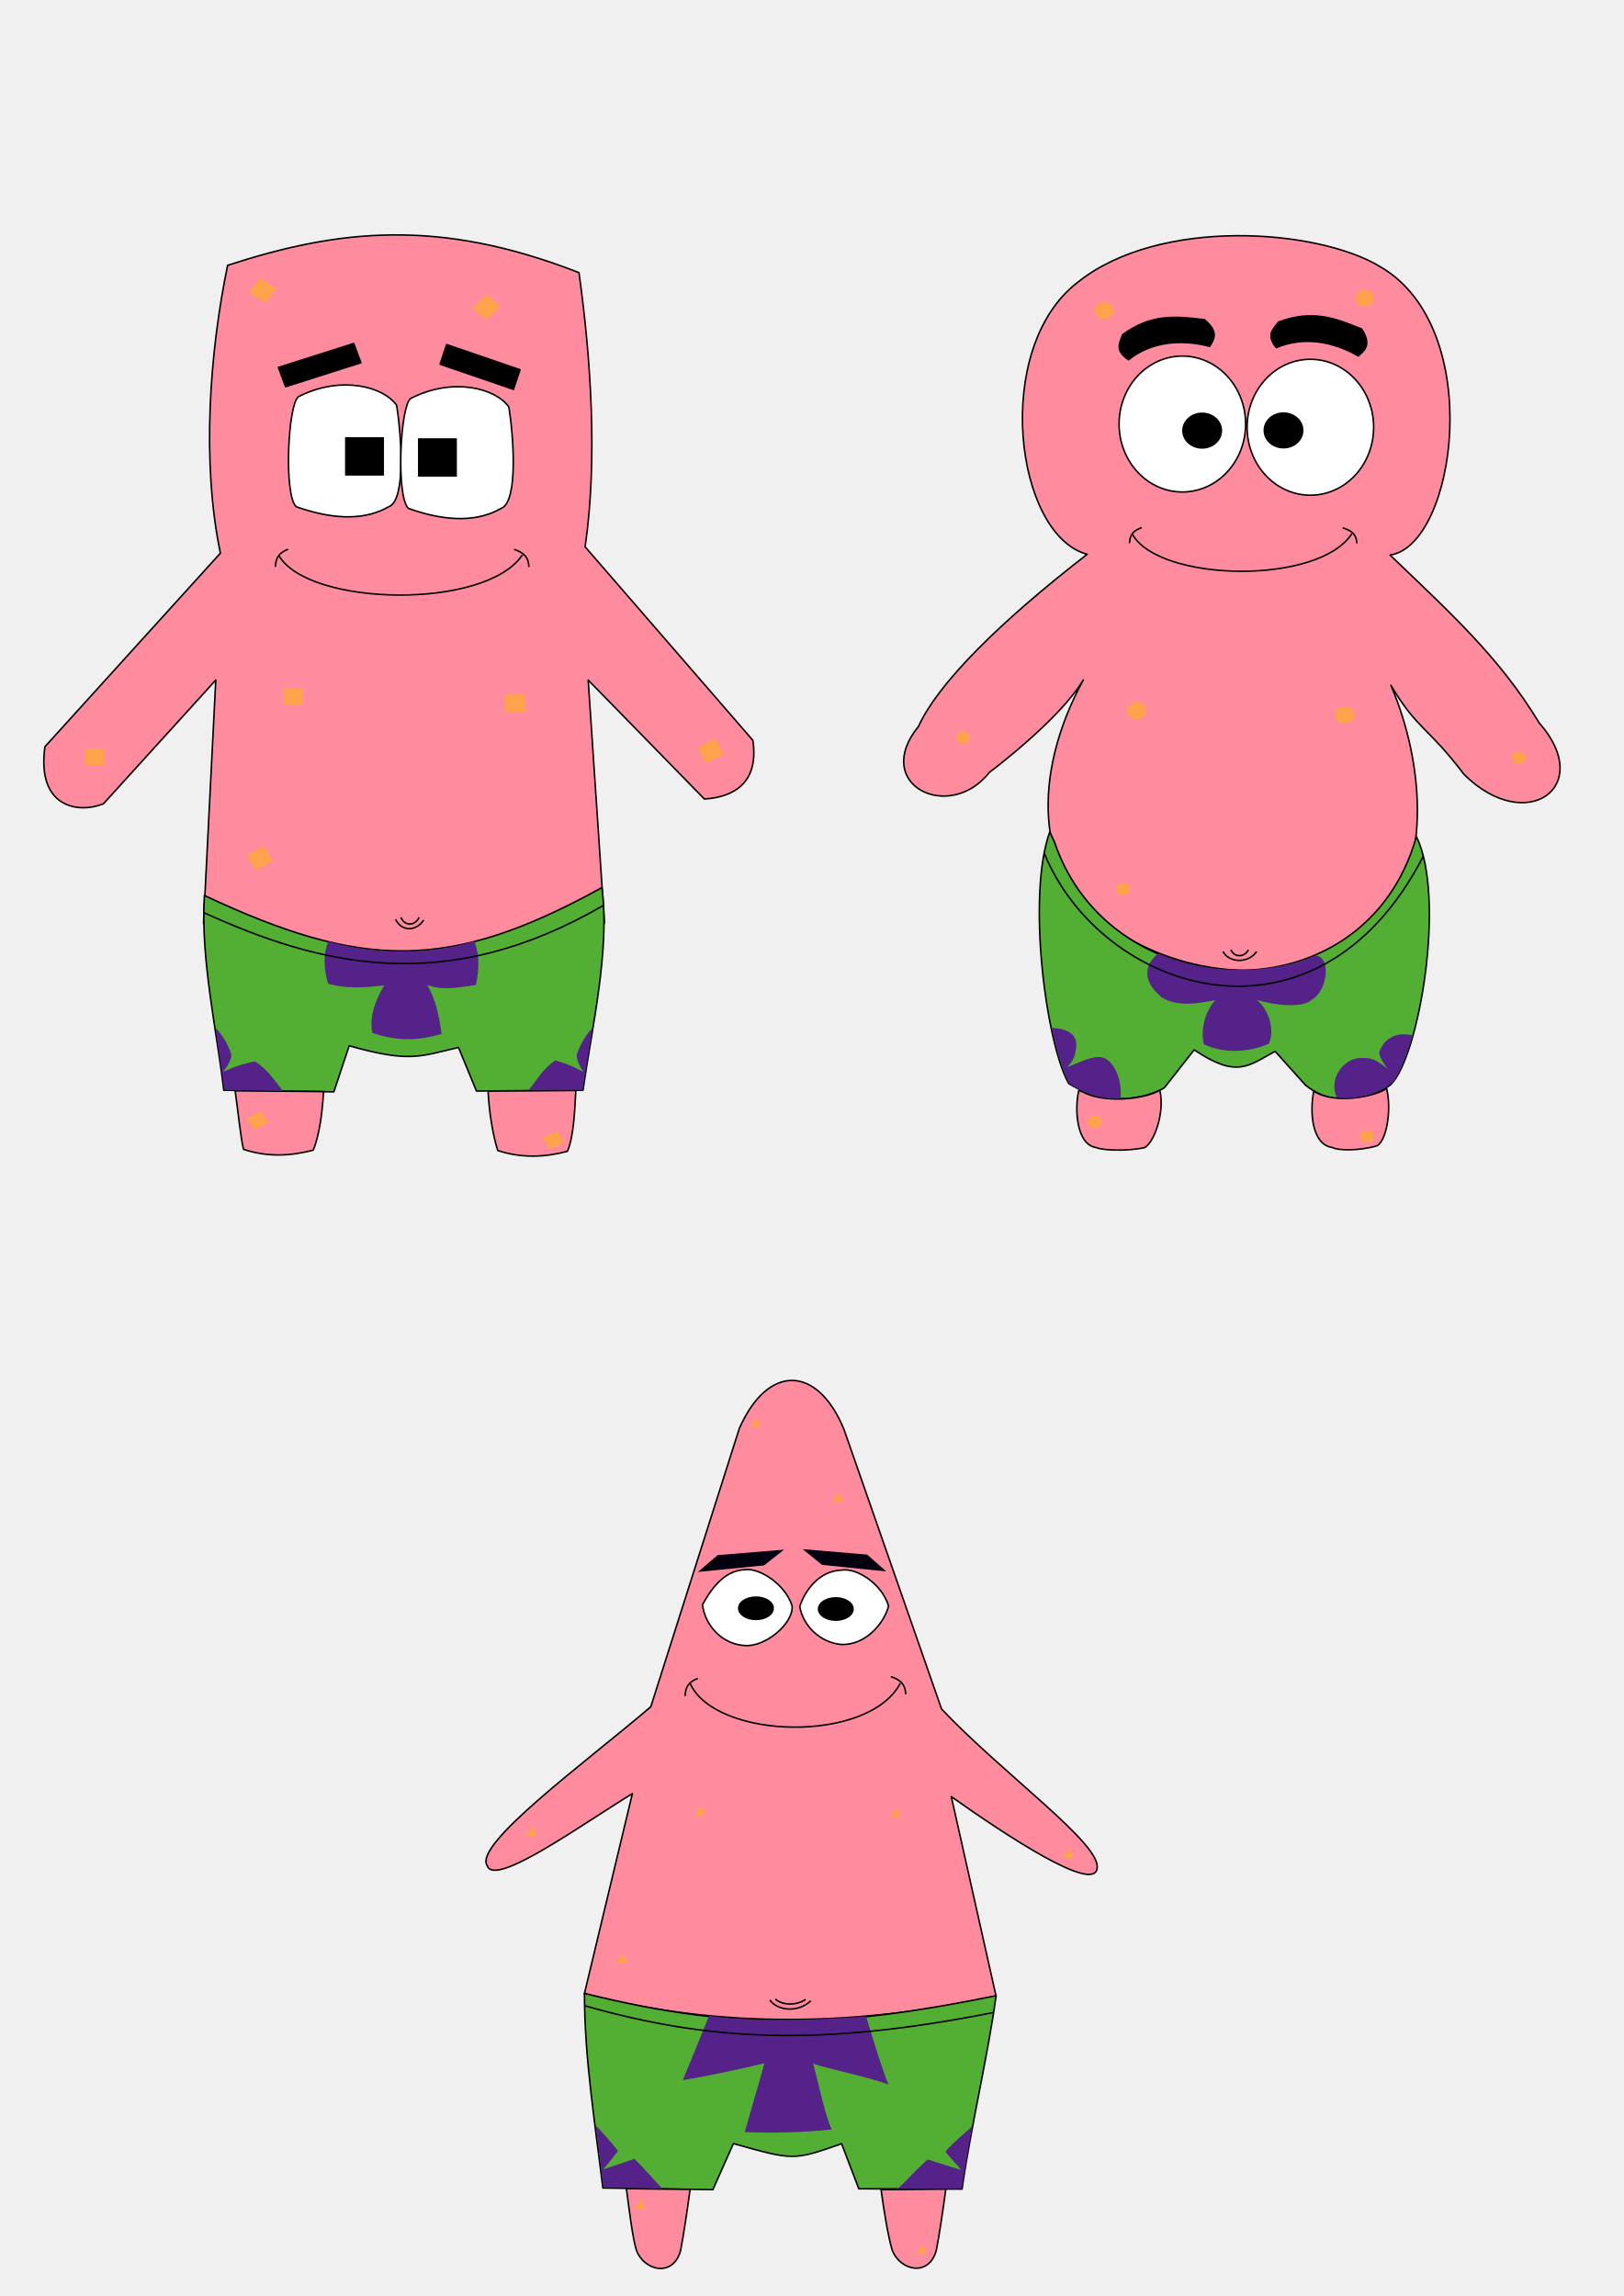
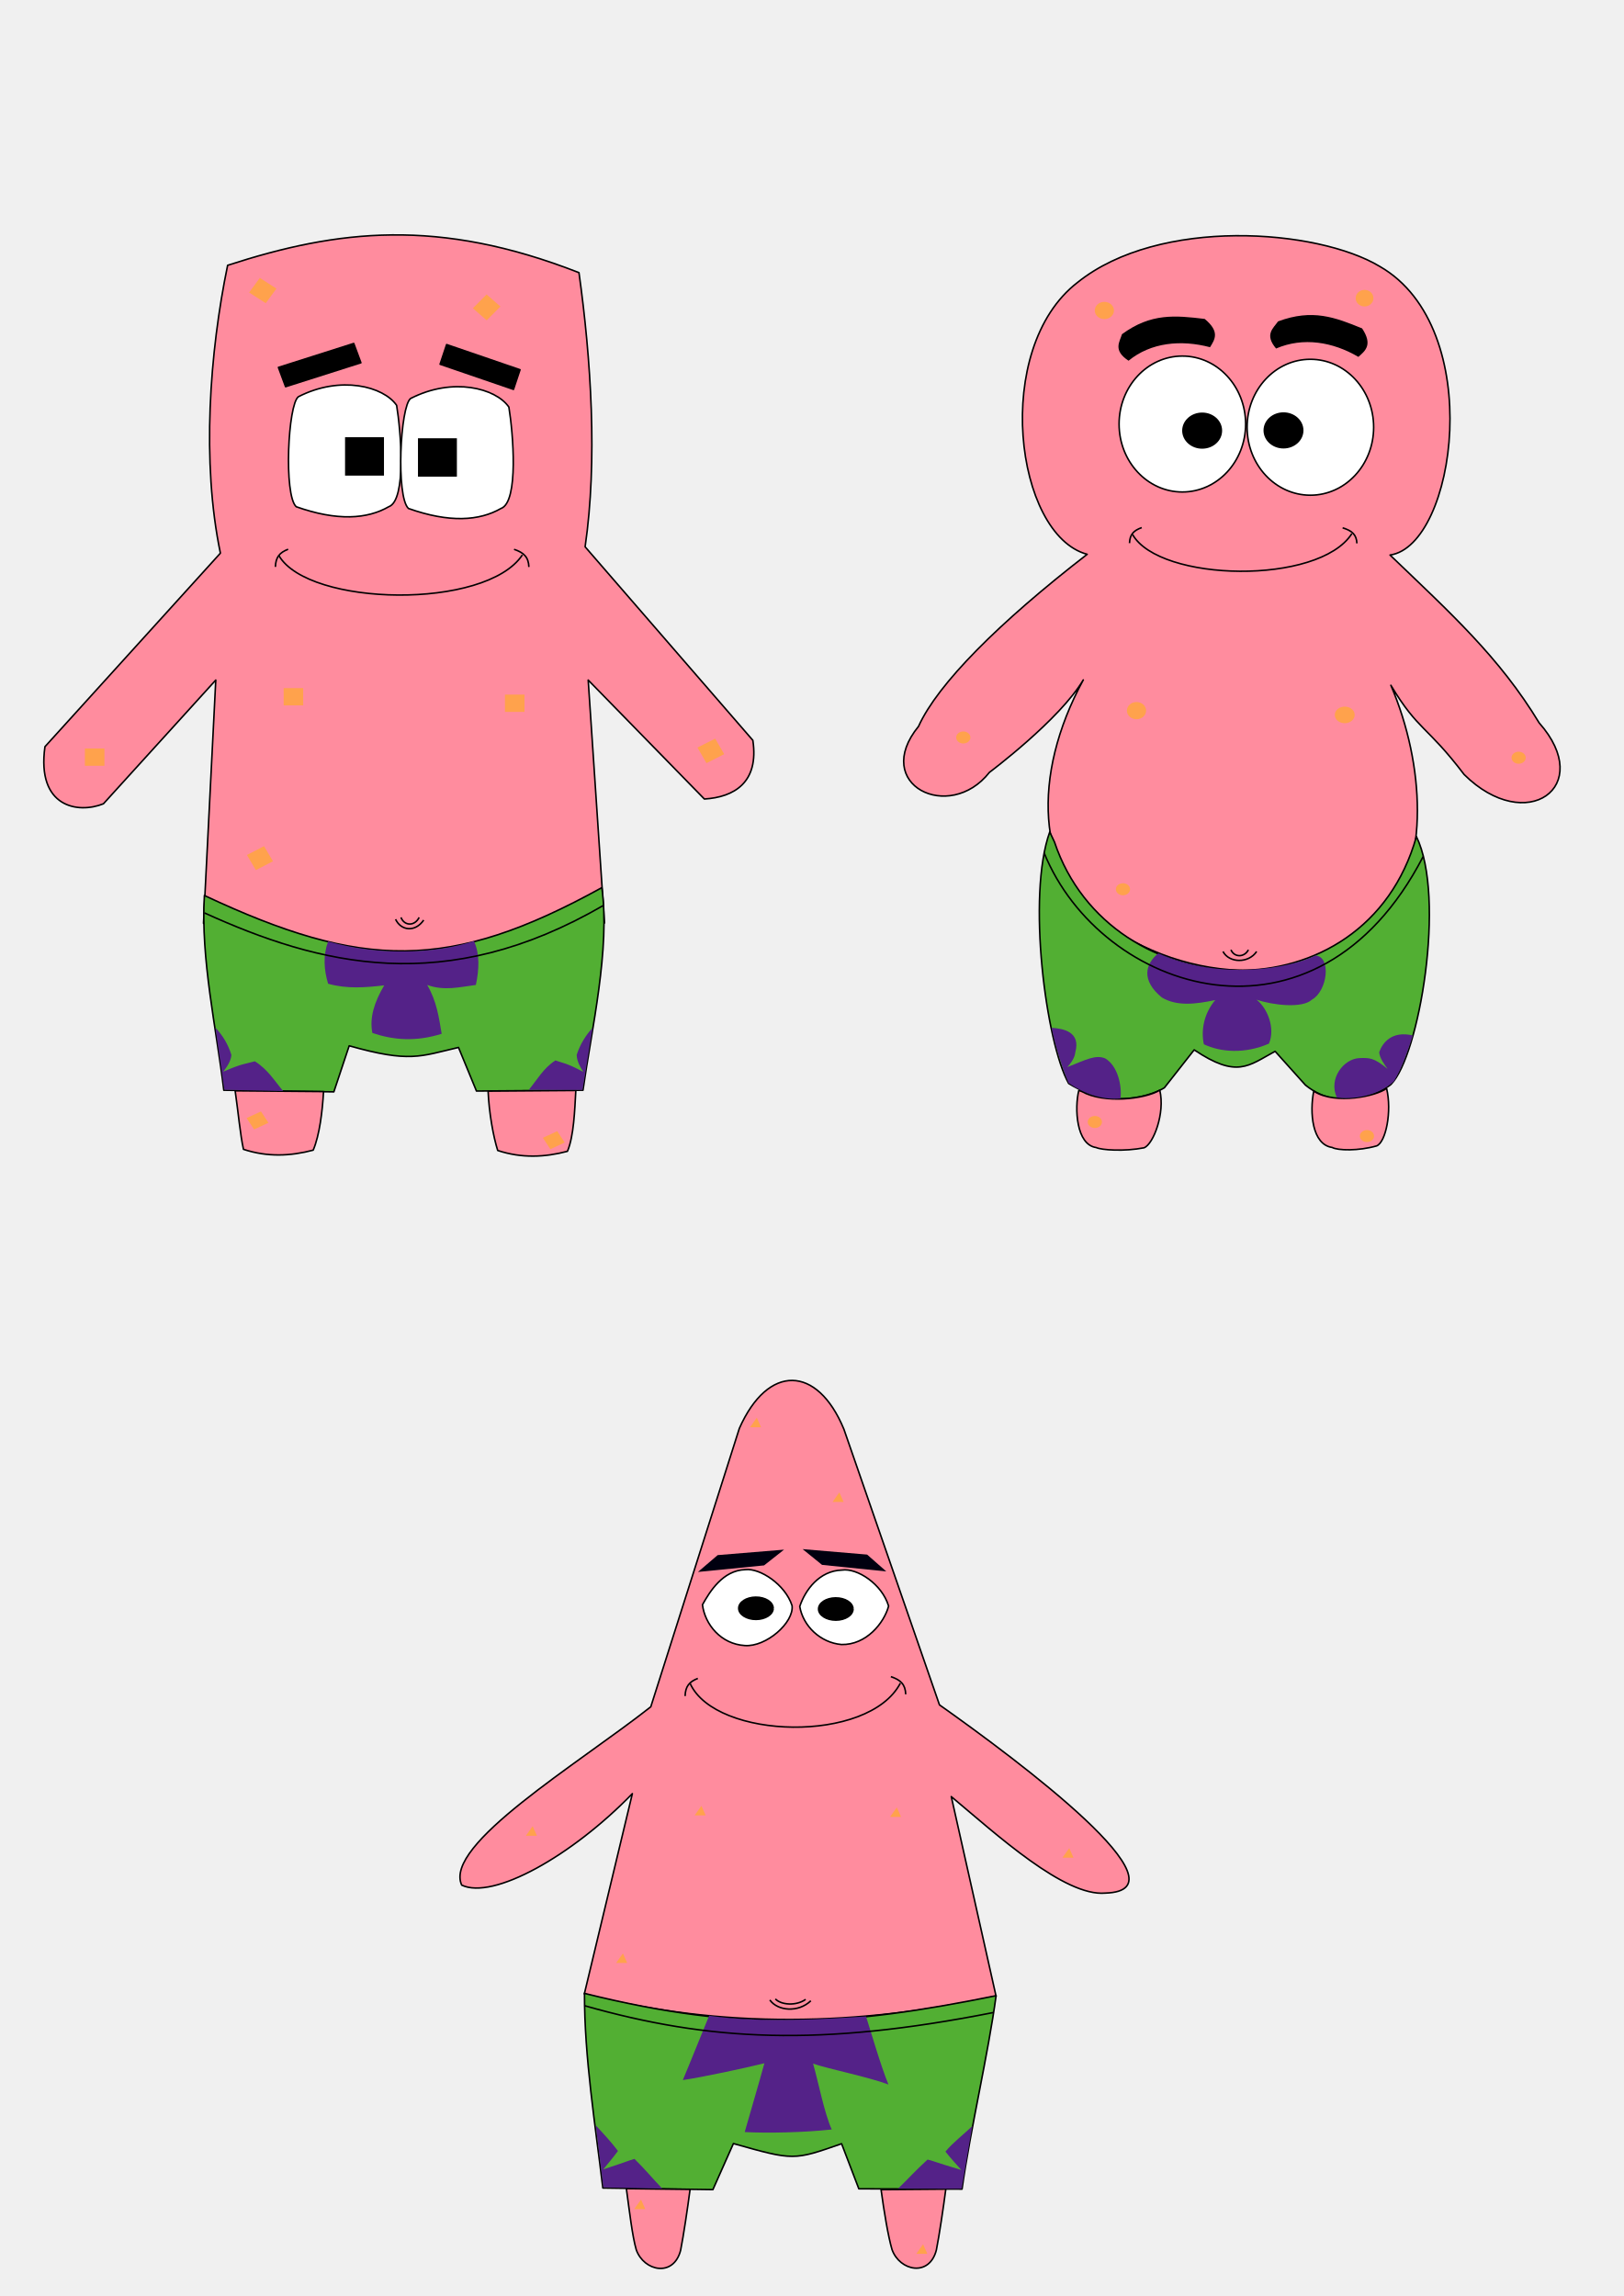
<svg xmlns="http://www.w3.org/2000/svg" width="210mm" height="297mm" viewBox="0 0 210 297" version="1.1" id="svg1">
  <defs id="defs1" />
  <g id="layer1">
    <path style="fill:#ff8c9e;fill-opacity:1;stroke:#000000;stroke-width:0.2;stroke-linejoin:round;stroke-dasharray:none;paint-order:markers fill stroke" d="M 29.439,34.32 C 27.116,45.537 26.05,59.789 28.504,71.553 L 5.814,96.587 c -1.105,7.862 4.293,8.708 7.563,7.387 l 14.53,-16.005 -1.588,31.466 c 16.188,5.981 35.673,4.866 51.861,-0.045 L 76.073,87.969 91.1,103.358 c 3.815,-0.239 7.093,-2.106 6.27,-7.592 L 75.675,70.733 C 77.301,59.584 76.439,46.417 74.881,35.269 56.733,28.164 43.717,29.679 29.439,34.32 Z" id="path1" />
    <path style="fill:#ff8c9e;fill-opacity:1;stroke:#000000;stroke-width:0.2;stroke-linejoin:round;stroke-dasharray:none;paint-order:markers fill stroke" d="m 37.264,71.048 c -1.094,0.423 -1.607,1.014 -1.645,2.283" id="path3" />
    <path style="fill:#ff8c9e;fill-opacity:1;stroke:#000000;stroke-width:0.2;stroke-linejoin:round;stroke-dasharray:none;paint-order:markers fill stroke" d="m 66.483,71.06 c 1.277,0.423 1.876,1.014 1.92,2.283" id="path5" />
    <path style="fill:#ff8c9e;fill-opacity:1;stroke:#000000;stroke-width:0.2;stroke-linejoin:round;stroke-dasharray:none;paint-order:markers fill stroke" d="m 36.084,71.893 c 3.86,6.564 26.733,7.018 31.475,-0.107" id="path6" />
    <path style="fill:#ffffff;fill-opacity:1;stroke:#000000;stroke-width:0.2;stroke-linejoin:round;stroke-dasharray:none;paint-order:markers fill stroke" d="m 38.594,51.319 c 5.437,-2.788 11.009,-1.343 12.704,1.115 0.537,3.247 1.313,12.284 -1.021,13.114 -2.789,1.605 -6.681,1.876 -11.966,10e-7 -1.626,-1.504 -1.074,-13.241 0.284,-14.229 z" id="path7" />
    <path style="fill:#ffffff;fill-opacity:1;stroke:#000000;stroke-width:0.2;stroke-linejoin:round;stroke-dasharray:none;paint-order:markers fill stroke" d="m 53.111,51.544 c 5.437,-2.788 11.009,-1.343 12.704,1.115 0.537,3.247 1.313,12.284 -1.021,13.114 -2.789,1.605 -6.681,1.876 -11.966,10e-7 -1.626,-1.504 -1.074,-13.241 0.284,-14.229 z" id="path8" />
    <rect style="fill:#000000;fill-opacity:1;stroke:#000000;stroke-width:0.2;stroke-linejoin:round;stroke-dasharray:none;paint-order:markers fill stroke" id="rect9" width="10.219" height="2.659" x="17.266" y="56.271" transform="matrix(0.9529318,-0.3031847,0.3475858,0.9376482,0,0)" />
    <rect style="fill:#000000;fill-opacity:1;stroke:#000000;stroke-width:0.2;stroke-linejoin:round;stroke-dasharray:none;paint-order:markers fill stroke" id="rect10" width="10.031" height="2.678" x="-78.93" y="23.427" transform="matrix(-0.9459333,-0.3243611,-0.3162017,0.948692,0,0)" />
    <rect style="fill:#ffa24c;fill-opacity:1;stroke:none;stroke-width:0.2;stroke-linejoin:round;stroke-dasharray:none;paint-order:markers fill stroke" id="rect15" width="2.57" height="2.326" x="29.835" y="127.2" transform="matrix(0.8923279,-0.4513877,0.4998632,0.8661044,0,0)" />
    <rect style="fill:#ffa24c;fill-opacity:1;stroke:none;stroke-width:0.2;stroke-linejoin:round;stroke-dasharray:none;paint-order:markers fill stroke" id="rect16" width="2.519" height="2.375" x="-12.573" y="-74.032" transform="matrix(-0.7042401,0.7099619,-0.7546595,-0.6561166,0,0)" />
    <rect style="fill:#ffa24c;fill-opacity:1;stroke:none;stroke-width:0.2;stroke-linejoin:round;stroke-dasharray:none;paint-order:markers fill stroke" id="rect17" width="2.555" height="2.341" x="48.445" y="12.116" transform="matrix(0.8414499,0.5403352,-0.5909999,0.8066716,0,0)" />
    <path style="fill:#ff8c9e;fill-opacity:1;stroke:#000000;stroke-width:0.2;stroke-linejoin:round;stroke-dasharray:none;paint-order:markers fill stroke" d="m 51.16,118.909 c 0.692,1.485 2.527,1.727 3.637,0.108" id="path17" />
    <path style="fill:#ff8c9e;fill-opacity:1;stroke:#000000;stroke-width:0.2;stroke-linejoin:round;stroke-dasharray:none;paint-order:markers fill stroke" d="m 51.859,118.669 c 0.434,1.135 1.795,1.155 2.349,7.9e-4" id="path18" />
    <path style="fill:#52af33;fill-opacity:1;stroke:#000000;stroke-width:0.2;stroke-linejoin:round;stroke-dasharray:none;stroke-opacity:1;paint-order:markers fill stroke" d="m 26.435,115.834 c -0.498,8.285 1.55,17.121 2.511,25.192 l 14.232,0.213 1.984,-5.959 c 7.838,2.213 9.155,1.374 14.136,0.213 l 2.325,5.64 13.777,-0.106 c 1.116,-7.921 3.54,-18.286 2.44,-26.207 -19.735,10.892 -30.964,10.604 -51.406,1.015 z" id="path19" />
    <path style="fill:#ff8c9e;fill-opacity:1;stroke:#000000;stroke-width:0.2;stroke-linejoin:round;stroke-dasharray:none;stroke-opacity:1;paint-order:markers fill stroke" d="m 30.414,141.102 c 0.391,2.721 0.664,5.732 1.075,7.571 3.124,1.031 6.107,0.873 9.017,0.106 0.832,-1.945 1.198,-5.074 1.339,-7.577 z" id="path20" />
    <path style="fill:#ff8c9e;fill-opacity:1;stroke:#000000;stroke-width:0.2;stroke-linejoin:round;stroke-dasharray:none;stroke-opacity:1;paint-order:markers fill stroke" d="m 63.127,141.146 c 0.123,2.846 0.682,5.909 1.245,7.677 3.124,1.031 6.107,0.873 9.017,0.106 0.832,-1.945 0.943,-5.366 1.084,-7.869 z" id="path21" />
    <path style="fill:#542288;fill-opacity:1;stroke:none;stroke-width:0.2;stroke-linejoin:round;stroke-dasharray:none;stroke-opacity:1;paint-order:markers fill stroke" d="m 42.434,121.78 c -0.662,1.823 -0.545,3.646 -2e-6,5.469 2.42,0.694 4.839,0.493 7.259,0.212 -1.259,2.117 -1.933,4.184 -1.531,6.159 2.657,0.901 5.55,1.181 8.961,0.106 -0.355,-2.106 -0.639,-4.212 -1.872,-6.318 2.206,0.806 4.232,0.266 6.295,0 0.416,-1.942 0.532,-4.02 -0.255,-5.681 -4.839,1.618 -12.147,1.97 -18.857,0.053 z" id="path22" />
    <ellipse style="fill:#ffa24c;fill-opacity:1;stroke:none;stroke-width:0.2;stroke-linejoin:round;stroke-dasharray:none;stroke-opacity:1;paint-order:markers fill stroke" id="ellipse23" cx="71.602" cy="147.4" rx="0.782" ry="0.657" />
    <path style="fill:#542288;fill-opacity:1;stroke:none;stroke-width:0.2;stroke-linejoin:round;stroke-dasharray:none;stroke-opacity:1;paint-order:markers fill stroke" d="m 27.859,132.93 c 0.928,0.991 1.632,2.118 2.07,3.531 -0.062,0.818 -0.606,1.603 -1.078,2.177 2.541,-1.109 2.94,-1.015 4.112,-1.354 1.696,1.069 2.552,2.553 3.658,3.849 l -7.599,-0.159 z" id="path27" />
    <path style="fill:#542288;fill-opacity:1;stroke:none;stroke-width:0.2;stroke-linejoin:round;stroke-dasharray:none;stroke-opacity:1;paint-order:markers fill stroke" d="m 76.635,132.96 c -0.874,0.958 -1.596,2.097 -2.05,3.494 0.02,0.819 0.472,1.623 0.869,2.212 -2.227,-1.196 -2.589,-1.116 -3.623,-1.495 -1.566,1.01 -2.398,2.556 -3.446,3.813 l 6.954,0.01 z" id="path28" />
    <path style="fill:none;fill-opacity:1;stroke:#000000;stroke-width:0.2;stroke-linejoin:round;stroke-dasharray:none;stroke-opacity:1;paint-order:markers fill stroke" d="m 26.441,118.09 c 14.871,6.753 31.147,10.939 51.655,-1" id="path29" />
    <rect style="fill:#ffa24c;fill-opacity:1;stroke:none;stroke-width:0.2;stroke-linejoin:round;stroke-dasharray:none;stroke-opacity:1;paint-order:markers fill stroke" id="rect29" width="2.526" height="2.234" x="36.686" y="89.013" />
    <rect style="fill:#ffa24c;fill-opacity:1;stroke:none;stroke-width:0.2;stroke-linejoin:round;stroke-dasharray:none;stroke-opacity:1;paint-order:markers fill stroke" id="rect30" width="2.526" height="2.234" x="65.309" y="89.852" />
    <rect style="fill:#ffa24c;fill-opacity:1;stroke:none;stroke-width:0.2;stroke-linejoin:round;stroke-dasharray:none;stroke-opacity:1;paint-order:markers fill stroke" id="rect31" width="2.49" height="2.27" x="-28.676" y="113.096" transform="matrix(0.888499,-0.4588786,0.5076668,0.8615535,0,0)" />
    <rect style="fill:#ffa24c;fill-opacity:1;stroke:none;stroke-width:0.201;stroke-linejoin:round;stroke-dasharray:none;stroke-opacity:1;paint-order:markers fill stroke" id="rect32" width="2.045" height="1.76" x="-53.427" y="146.266" transform="matrix(0.9075888,-0.4198603,0.5495859,0.8354372,0,0)" />
    <rect style="fill:#ffa24c;fill-opacity:1;stroke:none;stroke-width:0.201;stroke-linejoin:round;stroke-dasharray:none;stroke-opacity:1;paint-order:markers fill stroke" id="rect33" width="2.045" height="1.76" x="-22.478" y="164.876" transform="matrix(0.9075888,-0.4198603,0.5495859,0.8354372,0,0)" />
    <rect style="fill:#ffa24c;fill-opacity:1;stroke:none;stroke-width:0.2;stroke-linejoin:round;stroke-dasharray:none;stroke-opacity:1;paint-order:markers fill stroke" id="rect34" width="2.526" height="2.234" x="10.981" y="96.822" />
    <path style="fill:#ff8c9e;fill-opacity:1;stroke:#000000;stroke-width:0.2;stroke-linejoin:round;stroke-dasharray:none;stroke-opacity:1;paint-order:markers fill stroke" d="m 139.361,36.536 c 10.548,-8.478 30.991,-6.955 39.11,-2.06 13.837,7.956 9.813,36.117 1.308,37.321 7.857,7.54 14.134,13.201 19.286,21.708 7.324,8.278 -1.686,14.628 -9.703,6.682 -4.886,-6.426 -5.899,-5.591 -9.475,-11.542 4.453,10.406 4.839,23.017 -0.44,29.437 -9.108,10.066 -26.106,9.525 -37.21,0.836 -7.976,-5.939 -8.956,-18.388 -2.132,-30.967 -3.043,5.152 -12.141,11.961 -12.141,11.961 -5.18,6.591 -15.324,1.598 -9.165,-5.956 2.473,-5.49 10.42,-13.45 21.808,-22.254 -9.338,-2.5 -12.355,-26.61 -1.245,-35.167 z" id="path57" />
    <path style="fill:#52af33;fill-opacity:1;stroke:#000000;stroke-width:0.2;stroke-linejoin:round;stroke-dasharray:none;stroke-opacity:1;paint-order:markers fill stroke" d="m 135.767,107.617 c -2.98,8.272 -0.502,27.26 2.446,32.534 6.49,4.042 12.271,0.666 12.379,0.559 l 3.855,-4.905 c 5.539,3.713 6.988,2.083 10.468,0.187 l 3.923,4.371 c 4.953,4.002 10.622,0.349 11.071,-0.101 3.631,-3.644 7.128,-24.141 3.28,-32.052 -6.628,23.631 -39.564,22.306 -46.806,0.715 z" id="path58" />
    <path style="fill:#ff8c9e;fill-opacity:1;stroke:#000000;stroke-width:0.2;stroke-linejoin:round;stroke-dasharray:none;stroke-opacity:1;paint-order:markers fill stroke" d="m 169.919,141.103 c -0.568,2.793 -0.221,6.963 2.38,7.327 0.692,0.402 3.414,0.471 5.753,-0.204 1.185,-0.481 1.993,-4.46 1.282,-7.439 -1.35,1.02 -6.559,2.114 -9.312,0.427 z" id="path59" />
    <path style="fill:#ff8c9e;fill-opacity:1;stroke:#000000;stroke-width:0.2;stroke-linejoin:round;stroke-dasharray:none;stroke-opacity:1;paint-order:markers fill stroke" d="m 139.528,141.053 c -0.568,2.278 -0.351,7.025 2.25,7.39 0.678,0.325 3.635,0.532 6.2,0.029 1.185,-0.481 2.733,-4.47 2.022,-7.449 -1.986,1.192 -7.272,1.746 -10.077,0.172 z" id="path60" />
    <path style="fill:#ff8c9e;fill-opacity:1;stroke:#000000;stroke-width:0.2;stroke-linejoin:round;stroke-dasharray:none;paint-order:markers fill stroke" d="m 147.665,68.25 c -1.051,0.373 -1.544,0.893 -1.581,2.01" id="path61" />
    <path style="fill:#ff8c9e;fill-opacity:1;stroke:#000000;stroke-width:0.2;stroke-linejoin:round;stroke-dasharray:none;paint-order:markers fill stroke" d="m 173.647,68.278 c 1.227,0.373 1.803,0.893 1.845,2.01" id="path62" />
    <path style="fill:#ff8c9e;fill-opacity:1;stroke:#000000;stroke-width:0.2;stroke-linejoin:round;stroke-dasharray:none;paint-order:markers fill stroke" d="m 146.473,69.131 c 3.478,6.157 24.093,6.582 28.366,-0.1" id="path63" />
    <path style="fill:#ff8c9e;fill-opacity:1;stroke:#000000;stroke-width:0.2;stroke-linejoin:round;stroke-dasharray:none;paint-order:markers fill stroke" d="m 158.174,123.082 c 0.804,1.523 3.324,1.549 4.351,8.6e-4" id="path65" />
    <path style="fill:#ff8c9e;fill-opacity:1;stroke:#000000;stroke-width:0.2;stroke-linejoin:round;stroke-dasharray:none;paint-order:markers fill stroke" d="m 159.204,122.862 c 0.417,1 1.725,1.017 2.258,6.9e-4" id="path66" />
    <ellipse style="fill:#ffa24c;fill-opacity:1;stroke:none;stroke-width:0.2;stroke-linejoin:round;stroke-dasharray:none;stroke-opacity:1;paint-order:markers fill stroke" id="path67" cx="141.601" cy="145.135" rx="0.918" ry="0.778" />
    <ellipse style="fill:#ffa24c;fill-opacity:1;stroke:none;stroke-width:0.2;stroke-linejoin:round;stroke-dasharray:none;stroke-opacity:1;paint-order:markers fill stroke" id="ellipse67" cx="176.794" cy="146.955" rx="0.918" ry="0.778" />
    <ellipse style="fill:#ffa24c;fill-opacity:1;stroke:none;stroke-width:0.2;stroke-linejoin:round;stroke-dasharray:none;stroke-opacity:1;paint-order:markers fill stroke" id="ellipse68" cx="145.238" cy="115.03" rx="0.918" ry="0.778" />
    <ellipse style="fill:#ffa24c;fill-opacity:1;stroke:none;stroke-width:0.2;stroke-linejoin:round;stroke-dasharray:none;stroke-opacity:1;paint-order:markers fill stroke" id="ellipse69" cx="146.988" cy="91.925" rx="1.24" ry="1.115" />
    <ellipse style="fill:#ffa24c;fill-opacity:1;stroke:none;stroke-width:0.2;stroke-linejoin:round;stroke-dasharray:none;stroke-opacity:1;paint-order:markers fill stroke" id="ellipse70" cx="173.919" cy="92.478" rx="1.286" ry="1.073" />
    <ellipse style="fill:#ffa24c;fill-opacity:1;stroke:none;stroke-width:0.2;stroke-linejoin:round;stroke-dasharray:none;stroke-opacity:1;paint-order:markers fill stroke" id="ellipse71" cx="196.41" cy="98.014" rx="0.918" ry="0.778" />
    <ellipse style="fill:#ffa24c;fill-opacity:1;stroke:none;stroke-width:0.2;stroke-linejoin:round;stroke-dasharray:none;stroke-opacity:1;paint-order:markers fill stroke" id="ellipse72" cx="124.587" cy="95.396" rx="0.918" ry="0.778" />
    <ellipse style="fill:#ffa24c;fill-opacity:1;stroke:none;stroke-width:0.2;stroke-linejoin:round;stroke-dasharray:none;stroke-opacity:1;paint-order:markers fill stroke" id="ellipse73" cx="142.832" cy="40.163" rx="1.24" ry="1.115" />
    <ellipse style="fill:#ffa24c;fill-opacity:1;stroke:none;stroke-width:0.2;stroke-linejoin:round;stroke-dasharray:none;stroke-opacity:1;paint-order:markers fill stroke" id="ellipse74" cx="176.482" cy="38.57" rx="1.148" ry="1.073" />
    <ellipse style="fill:#ffffff;fill-opacity:1;stroke:#000000;stroke-width:0.2;stroke-linejoin:round;stroke-dasharray:none;stroke-opacity:1;paint-order:markers fill stroke" id="path74" ry="8.791" rx="8.182" cy="54.85" cx="152.918" />
    <ellipse style="fill:#ffffff;fill-opacity:1;stroke:#000000;stroke-width:0.2;stroke-linejoin:round;stroke-dasharray:none;stroke-opacity:1;paint-order:markers fill stroke" id="ellipse75" ry="8.791" rx="8.182" cy="55.267" cx="169.477" />
    <rect style="fill:#000000;fill-opacity:1;stroke:none;stroke-width:0.2;stroke-linejoin:round;stroke-dasharray:none;stroke-opacity:1;paint-order:markers fill stroke" id="rect75" width="5.034" height="4.966" x="44.627" y="56.556" />
    <rect style="fill:#000000;fill-opacity:1;stroke:none;stroke-width:0.2;stroke-linejoin:round;stroke-dasharray:none;stroke-opacity:1;paint-order:markers fill stroke" id="rect76" width="5.034" height="4.966" x="54.058" y="56.692" />
    <ellipse style="fill:#000000;fill-opacity:1;stroke:#000000;stroke-width:0.2;stroke-linejoin:round;stroke-dasharray:none;paint-order:markers fill stroke" id="ellipse76" cx="155.479" cy="55.704" rx="2.483" ry="2.238" />
    <ellipse style="fill:#000000;fill-opacity:1;stroke:#000000;stroke-width:0.2;stroke-linejoin:round;stroke-dasharray:none;paint-order:markers fill stroke" id="ellipse77" cx="165.999" cy="55.675" rx="2.483" ry="2.238" />
    <path style="fill:#000000;fill-opacity:1;stroke:none;stroke-width:0.2;stroke-linejoin:round;stroke-dasharray:none;stroke-opacity:1;paint-order:markers fill stroke" d="m 145.11,43.231 c -0.308,1.017 -1.192,2.089 0.85,3.429 2.902,-2.371 6.782,-2.737 10.538,-1.746 0.624,-1.007 1.311,-1.998 -0.689,-3.66 -3.781,-0.452 -6.942,-0.785 -10.699,1.977 z" id="path77" />
    <path style="fill:#000000;fill-opacity:1;stroke:none;stroke-width:0.2;stroke-linejoin:round;stroke-dasharray:none;stroke-opacity:1;paint-order:markers fill stroke" d="m 165.294,41.575 c -0.612,0.894 -1.793,1.69 -0.254,3.508 3.52,-1.514 7.353,-0.849 10.644,1.083 0.911,-0.802 1.879,-1.572 0.481,-3.688 -3.483,-1.422 -6.408,-2.568 -10.87,-0.904 z" id="path78" />
    <path style="fill:#542288;fill-opacity:1;stroke:none;stroke-width:0.2;stroke-linejoin:round;stroke-dasharray:none;stroke-opacity:1;paint-order:markers fill stroke" d="m 149.774,123.349 c -1.615,1.322 -2.244,3.434 0.487,5.678 1.984,1.185 4.422,0.859 6.912,0.336 -1.502,1.774 -1.857,3.981 -1.472,5.72 2.163,1.031 5.302,1.278 8.417,-0.085 0.861,-2.003 -0.224,-4.631 -1.604,-5.682 2.12,0.71 5.918,1.157 7.154,0 2.024,-1.115 2.557,-5.563 0.469,-5.716 -3.384,1.692 -12.421,3.282 -20.33,-0.28 z" id="path79" />
    <path style="fill:#542288;fill-opacity:1;stroke:none;stroke-width:0.2;stroke-linejoin:round;stroke-dasharray:none;stroke-opacity:1;paint-order:markers fill stroke" d="m 182.737,133.945 c -2.7,-0.65 -3.921,0.921 -4.358,2.151 0.019,0.722 0.706,1.66 1.088,2.179 -1.796,-1.495 -2.373,-1.445 -3.689,-1.401 -1.962,0.098 -4.012,2.617 -2.876,5.104 1.897,0.237 5.136,-0.082 7.372,-2.095 1.159,-1.941 1.773,-3.944 2.462,-5.938 z" id="path80" />
    <path style="fill:#542288;fill-opacity:1;stroke:none;stroke-width:0.2;stroke-linejoin:round;stroke-dasharray:none;stroke-opacity:1;paint-order:markers fill stroke" d="m 136.012,132.955 c 1.531,0.091 3.788,0.523 3.061,3.168 -0.06,0.72 -0.582,1.411 -1.036,1.917 2.442,-0.976 3.67,-1.637 4.893,-1.133 1.63,0.941 2.193,3.542 1.989,5.189 -2.236,0.223 -4.704,-0.593 -6.719,-2 -0.948,-2.301 -1.674,-4.683 -2.189,-7.142 z" id="path81" />
    <path style="fill:none;fill-opacity:1;stroke:#000000;stroke-width:0.2;stroke-linejoin:round;stroke-dasharray:none;stroke-opacity:1;paint-order:markers fill stroke" d="m 135.037,110.323 c 7.359,18.074 35.176,27.26 49.02,0.487" id="path82" />
-     <path style="fill:#ff8c9e;fill-opacity:1;stroke:#000000;stroke-width:0.2;stroke-linejoin:round;stroke-dasharray:none;stroke-opacity:1;paint-order:markers fill stroke" d="m 84.167,220.786 11.456,-36.017 c 3.698,-8.359 10.079,-8.212 13.521,0.102 l 12.632,36.203 c 8.041,8.481 20.572,17.386 20.125,20.567 -0.327,3.344 -11.764,-4.207 -18.867,-9.239 l 5.787,25.801 c -17.662,3.857 -35.402,4.315 -53.244,-0.287 l 6.208,-25.897 c -6.248,3.789 -17.8,12.172 -18.759,9.332 -1.909,-2.686 12.467,-13.188 21.141,-20.566 z" id="path83" />
+     <path style="fill:#ff8c9e;fill-opacity:1;stroke:#000000;stroke-width:0.2;stroke-linejoin:round;stroke-dasharray:none;stroke-opacity:1;paint-order:markers fill stroke" d="m 84.167,220.786 11.456,-36.017 c 3.698,-8.359 10.079,-8.212 13.521,0.102 l 12.361,35.662 c 10.473,7.4 32.603,24.011 21.456,24.349 -5.283,0.477 -14.056,-7.568 -19.928,-12.481 l 5.787,25.801 c -17.662,3.857 -35.402,4.315 -53.244,-0.287 l 6.208,-25.897 c -7.822,8.075 -18.018,13.774 -22.069,11.832 -2.405,-5.207 15.046,-15.655 24.452,-23.066 z" id="path83" />
    <path style="fill:#ff8c9e;fill-opacity:1;stroke:#000000;stroke-width:0.2;stroke-linejoin:round;stroke-dasharray:none;paint-order:markers fill stroke" d="m 90.252,217.112 c -1.094,0.423 -1.607,1.014 -1.645,2.283" id="path84" />
    <path style="fill:#ff8c9e;fill-opacity:1;stroke:#000000;stroke-width:0.2;stroke-linejoin:round;stroke-dasharray:none;paint-order:markers fill stroke" d="m 115.219,216.885 c 1.277,0.423 1.876,1.014 1.92,2.283" id="path85" />
    <path style="fill:#ff8c9e;fill-opacity:1;stroke:#000000;stroke-width:0.2;stroke-linejoin:round;stroke-dasharray:none;paint-order:markers fill stroke" d="m 89.268,217.792 c 3.317,7.237 23.065,7.779 27.176,-0.06" id="path86" />
    <path style="fill:#52af33;fill-opacity:1;stroke:#000000;stroke-width:0.2;stroke-linejoin:round;stroke-dasharray:none;stroke-opacity:1;paint-order:markers fill stroke" d="m 75.593,257.836 c -0.025,8.285 1.415,17.121 2.376,25.192 l 14.232,0.213 2.653,-5.959 c 7.838,2.213 7.769,2.186 13.993,0.022 l 2.229,5.831 13.347,0.037 c 1.116,-7.921 3.357,-17.289 4.407,-25.019 -19.299,3.911 -32.52,4.861 -53.238,-0.299 z" id="path87" />
    <path style="fill:#ff8c9e;fill-opacity:1;stroke:#000000;stroke-width:0.2;stroke-linejoin:round;stroke-dasharray:none;stroke-opacity:1;paint-order:markers fill stroke" d="m 113.952,283.245 c 0.393,2.88 0.901,5.977 1.414,7.744 0.995,2.788 4.84,3.593 5.74,0.056 0.376,-1.911 0.892,-5.366 1.219,-7.869 z" id="path88" />
    <path style="fill:#ff8c9e;fill-opacity:1;stroke:#000000;stroke-width:0.2;stroke-linejoin:round;stroke-dasharray:none;stroke-opacity:1;paint-order:markers fill stroke" d="m 81.011,283.11 c 0.393,2.88 0.766,6.146 1.279,7.913 0.995,2.788 4.84,3.593 5.74,0.056 0.376,-1.911 0.892,-5.366 1.219,-7.869 z" id="path89" />
    <path style="fill:#ffffff;fill-opacity:1;stroke:#000000;stroke-width:0.2;stroke-linejoin:round;stroke-dasharray:none;stroke-opacity:1;paint-order:markers fill stroke" d="m 90.854,207.58 c 0.929,-1.668 2.615,-4.455 5.542,-4.539 1.884,-0.226 5.162,1.92 6.044,4.659 0.256,2.197 -3.352,5.367 -6.108,5.16 -3.083,-0.179 -5.167,-2.735 -5.479,-5.279 z" id="path93" />
    <path style="fill:#ffffff;fill-opacity:1;stroke:#000000;stroke-width:0.2;stroke-linejoin:round;stroke-dasharray:none;stroke-opacity:1;paint-order:markers fill stroke" d="m 103.436,207.805 c 0.69,-2.098 2.519,-4.623 5.447,-4.706 1.994,-0.302 5.211,1.831 6.044,4.659 -0.589,2.191 -2.891,5.04 -6.092,4.969 -2.716,-0.225 -4.974,-2.392 -5.399,-4.921 z" id="path94" />
    <path style="fill:#010101;fill-opacity:1;stroke:#000000;stroke-width:0.2;stroke-linejoin:round;stroke-dasharray:none;stroke-opacity:1;paint-order:markers fill stroke" id="path95" d="m 110.325,208.135 a 2.228,1.439 0 0 1 -2.22,1.439 2.228,1.439 0 0 1 -2.236,-1.429 2.228,1.439 0 0 1 2.203,-1.45 2.228,1.439 0 0 1 2.252,1.418" />
    <path style="fill:#010101;fill-opacity:1;stroke:#000000;stroke-width:0.2;stroke-linejoin:round;stroke-dasharray:none;stroke-opacity:1;paint-order:markers fill stroke" id="path96" d="m 99.998,208.04 a 2.228,1.439 0 0 1 -2.22,1.439 2.228,1.439 0 0 1 -2.236,-1.429 2.228,1.439 0 0 1 2.203,-1.45 2.228,1.439 0 0 1 2.252,1.418" />
    <path style="fill:#ffa24c;fill-opacity:1;stroke:none;stroke-width:0.2;stroke-linejoin:round;stroke-dasharray:none;stroke-opacity:1;paint-order:markers fill stroke" d="m 82.907,284.527 -0.878,1.233 1.427,6e-5 z" id="path97" />
    <path style="fill:#ffa24c;fill-opacity:1;stroke:none;stroke-width:0.2;stroke-linejoin:round;stroke-dasharray:none;stroke-opacity:1;paint-order:markers fill stroke" d="m 119.386,290.308 -0.878,1.233 1.427,6e-5 z" id="path98" />
    <path style="fill:#ffa24c;fill-opacity:1;stroke:none;stroke-width:0.2;stroke-linejoin:round;stroke-dasharray:none;stroke-opacity:1;paint-order:markers fill stroke" d="m 80.565,252.682 -0.878,1.233 1.427,6e-5 z" id="path99" />
    <path style="fill:#ffa24c;fill-opacity:1;stroke:none;stroke-width:0.2;stroke-linejoin:round;stroke-dasharray:none;stroke-opacity:1;paint-order:markers fill stroke" d="m 90.719,233.594 -0.878,1.233 1.427,6e-5 z" id="path100" />
    <path style="fill:#ffa24c;fill-opacity:1;stroke:none;stroke-width:0.2;stroke-linejoin:round;stroke-dasharray:none;stroke-opacity:1;paint-order:markers fill stroke" d="m 115.99,233.796 -0.878,1.233 1.427,6e-5 z" id="path101" />
    <path style="fill:#ffa24c;fill-opacity:1;stroke:none;stroke-width:0.2;stroke-linejoin:round;stroke-dasharray:none;stroke-opacity:1;paint-order:markers fill stroke" d="m 138.289,239.067 -0.878,1.233 1.427,6e-5 z" id="path102" />
    <path style="fill:#ffa24c;fill-opacity:1;stroke:none;stroke-width:0.2;stroke-linejoin:round;stroke-dasharray:none;stroke-opacity:1;paint-order:markers fill stroke" d="m 68.893,236.229 -0.878,1.233 1.427,6e-5 z" id="path103" />
    <path style="fill:#ffa24c;fill-opacity:1;stroke:none;stroke-width:0.2;stroke-linejoin:round;stroke-dasharray:none;stroke-opacity:1;paint-order:markers fill stroke" d="m 97.881,183.388 -0.878,1.233 1.427,6e-5 z" id="path104" />
    <path style="fill:#ffa24c;fill-opacity:1;stroke:none;stroke-width:0.2;stroke-linejoin:round;stroke-dasharray:none;stroke-opacity:1;paint-order:markers fill stroke" d="m 108.557,193.051 -0.878,1.233 1.427,6e-5 z" id="path105" />
    <path style="fill:#ff8c9e;fill-opacity:1;stroke:#000000;stroke-width:0.2;stroke-linejoin:round;stroke-dasharray:none;paint-order:markers fill stroke" d="m 99.568,258.708 c 1.008,1.431 3.682,1.664 5.3,0.104" id="path106" />
    <path style="fill:#ff8c9e;fill-opacity:1;stroke:#000000;stroke-width:0.2;stroke-linejoin:round;stroke-dasharray:none;paint-order:markers fill stroke" d="m 100.283,258.573 c 0.744,0.795 2.719,0.924 3.913,0.058" id="path107" />
    <path style="fill:#00000f;fill-opacity:1;stroke:none;stroke-width:0.2;stroke-linejoin:round;stroke-dasharray:none;stroke-opacity:1;paint-order:markers fill stroke" d="m 90.269,203.341 2.551,-2.179 8.587,-0.707 -2.586,2.037 z" id="path108" />
    <path style="fill:#00000f;fill-opacity:1;stroke:none;stroke-width:0.2;stroke-linejoin:round;stroke-dasharray:none;stroke-opacity:1;paint-order:markers fill stroke" d="m 114.628,203.274 -2.478,-2.179 -8.344,-0.707 2.513,2.037 z" id="path109" />
    <path style="fill:#542288;fill-opacity:1;stroke:none;stroke-width:0.2;stroke-linejoin:round;stroke-dasharray:none;stroke-opacity:1;paint-order:markers fill stroke" d="m 91.838,260.437 c -0.828,1.992 -2.65,6.57 -3.527,8.63 2.712,-0.4 8.028,-1.553 10.549,-2.171 -0.684,2.522 -1.831,6.38 -2.545,8.896 2.893,0.158 7.645,0.066 11.258,-0.333 -0.963,-2.106 -1.754,-6.239 -2.412,-8.514 2.206,0.739 7.142,1.716 9.746,2.699 -1,-2.412 -2.348,-7.111 -2.899,-8.805 -5.269,0.328 -13.198,0.895 -20.266,-0.09 z" id="path110" />
    <path style="fill:none;fill-opacity:1;stroke:#000000;stroke-width:0.2;stroke-linejoin:round;stroke-dasharray:none;stroke-opacity:1;paint-order:markers fill stroke" d="m 75.585,259.444 c 16.155,4.59 30.403,5.33 52.871,0.892" id="path111" />
    <path style="fill:#542288;fill-opacity:1;stroke:none;stroke-width:0.2;stroke-linejoin:round;stroke-dasharray:none;stroke-opacity:1;paint-order:markers fill stroke" d="m 77.045,274.911 c 0.911,0.991 2.026,2.185 2.879,3.328 -0.619,0.852 -1.44,1.806 -1.903,2.38 3.697,-1.21 2.889,-1.015 4.04,-1.354 1.413,1.39 2.373,2.57 3.594,3.849 l -7.62,-0.159 z" id="path112" />
    <path style="fill:#542288;fill-opacity:1;stroke:none;stroke-width:0.2;stroke-linejoin:round;stroke-dasharray:none;stroke-opacity:1;paint-order:markers fill stroke" d="m 125.747,275.012 c -0.986,0.991 -2.547,2.168 -3.469,3.311 0.669,0.852 1.557,1.806 2.059,2.38 -3.999,-1.21 -3.125,-1.015 -4.37,-1.354 -1.528,1.39 -2.499,2.485 -3.82,3.765 l 8.225,0.01 z" id="path113" />
  </g>
</svg>
